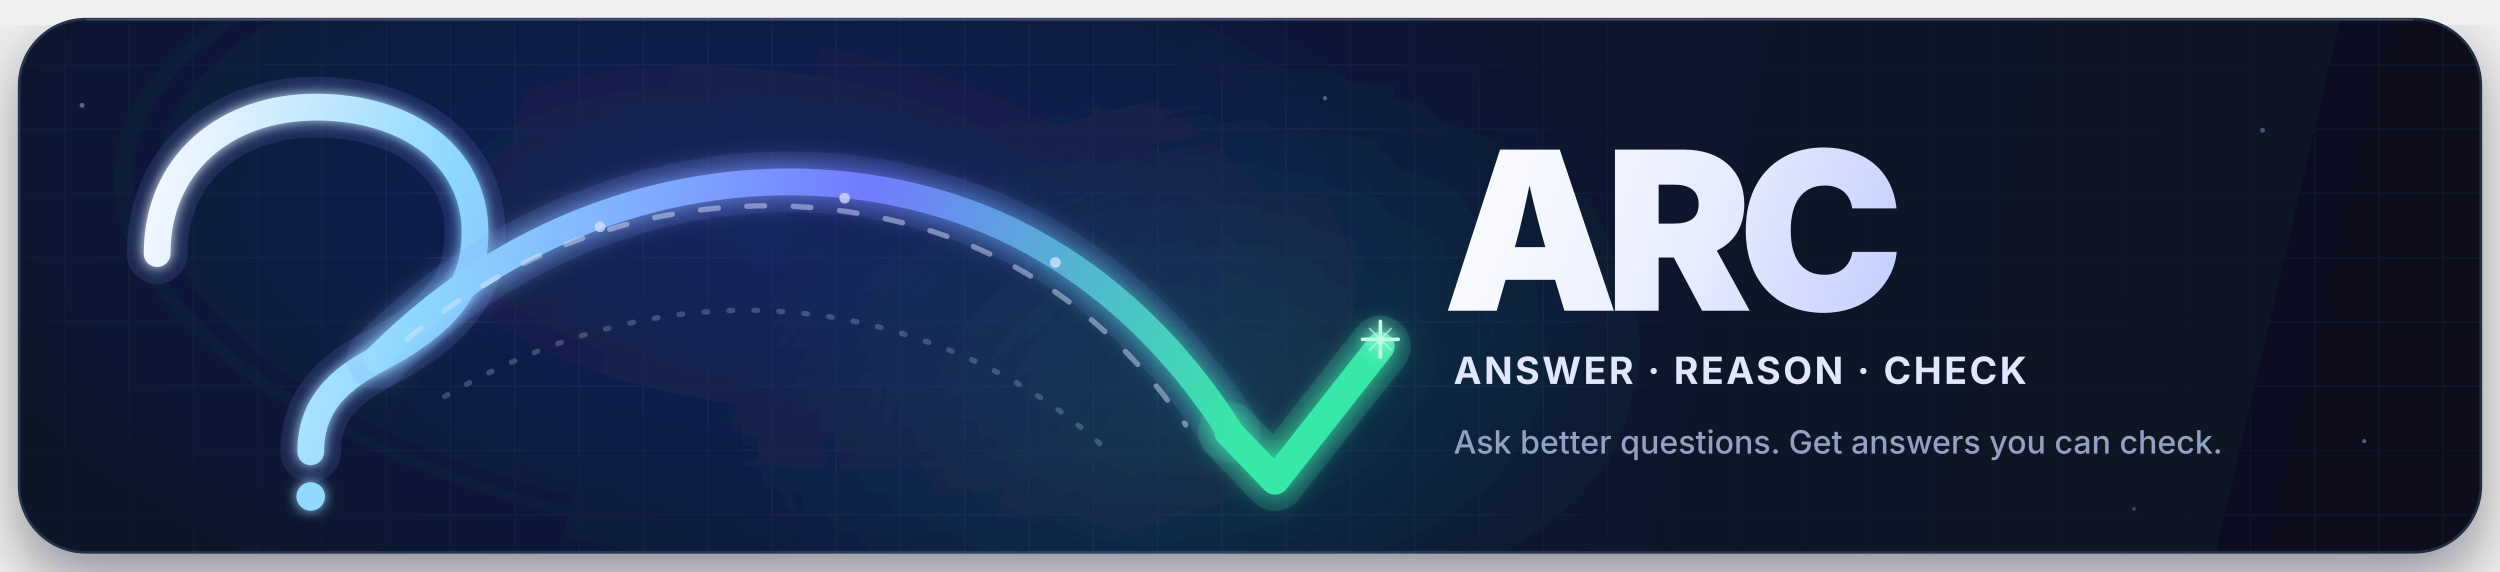
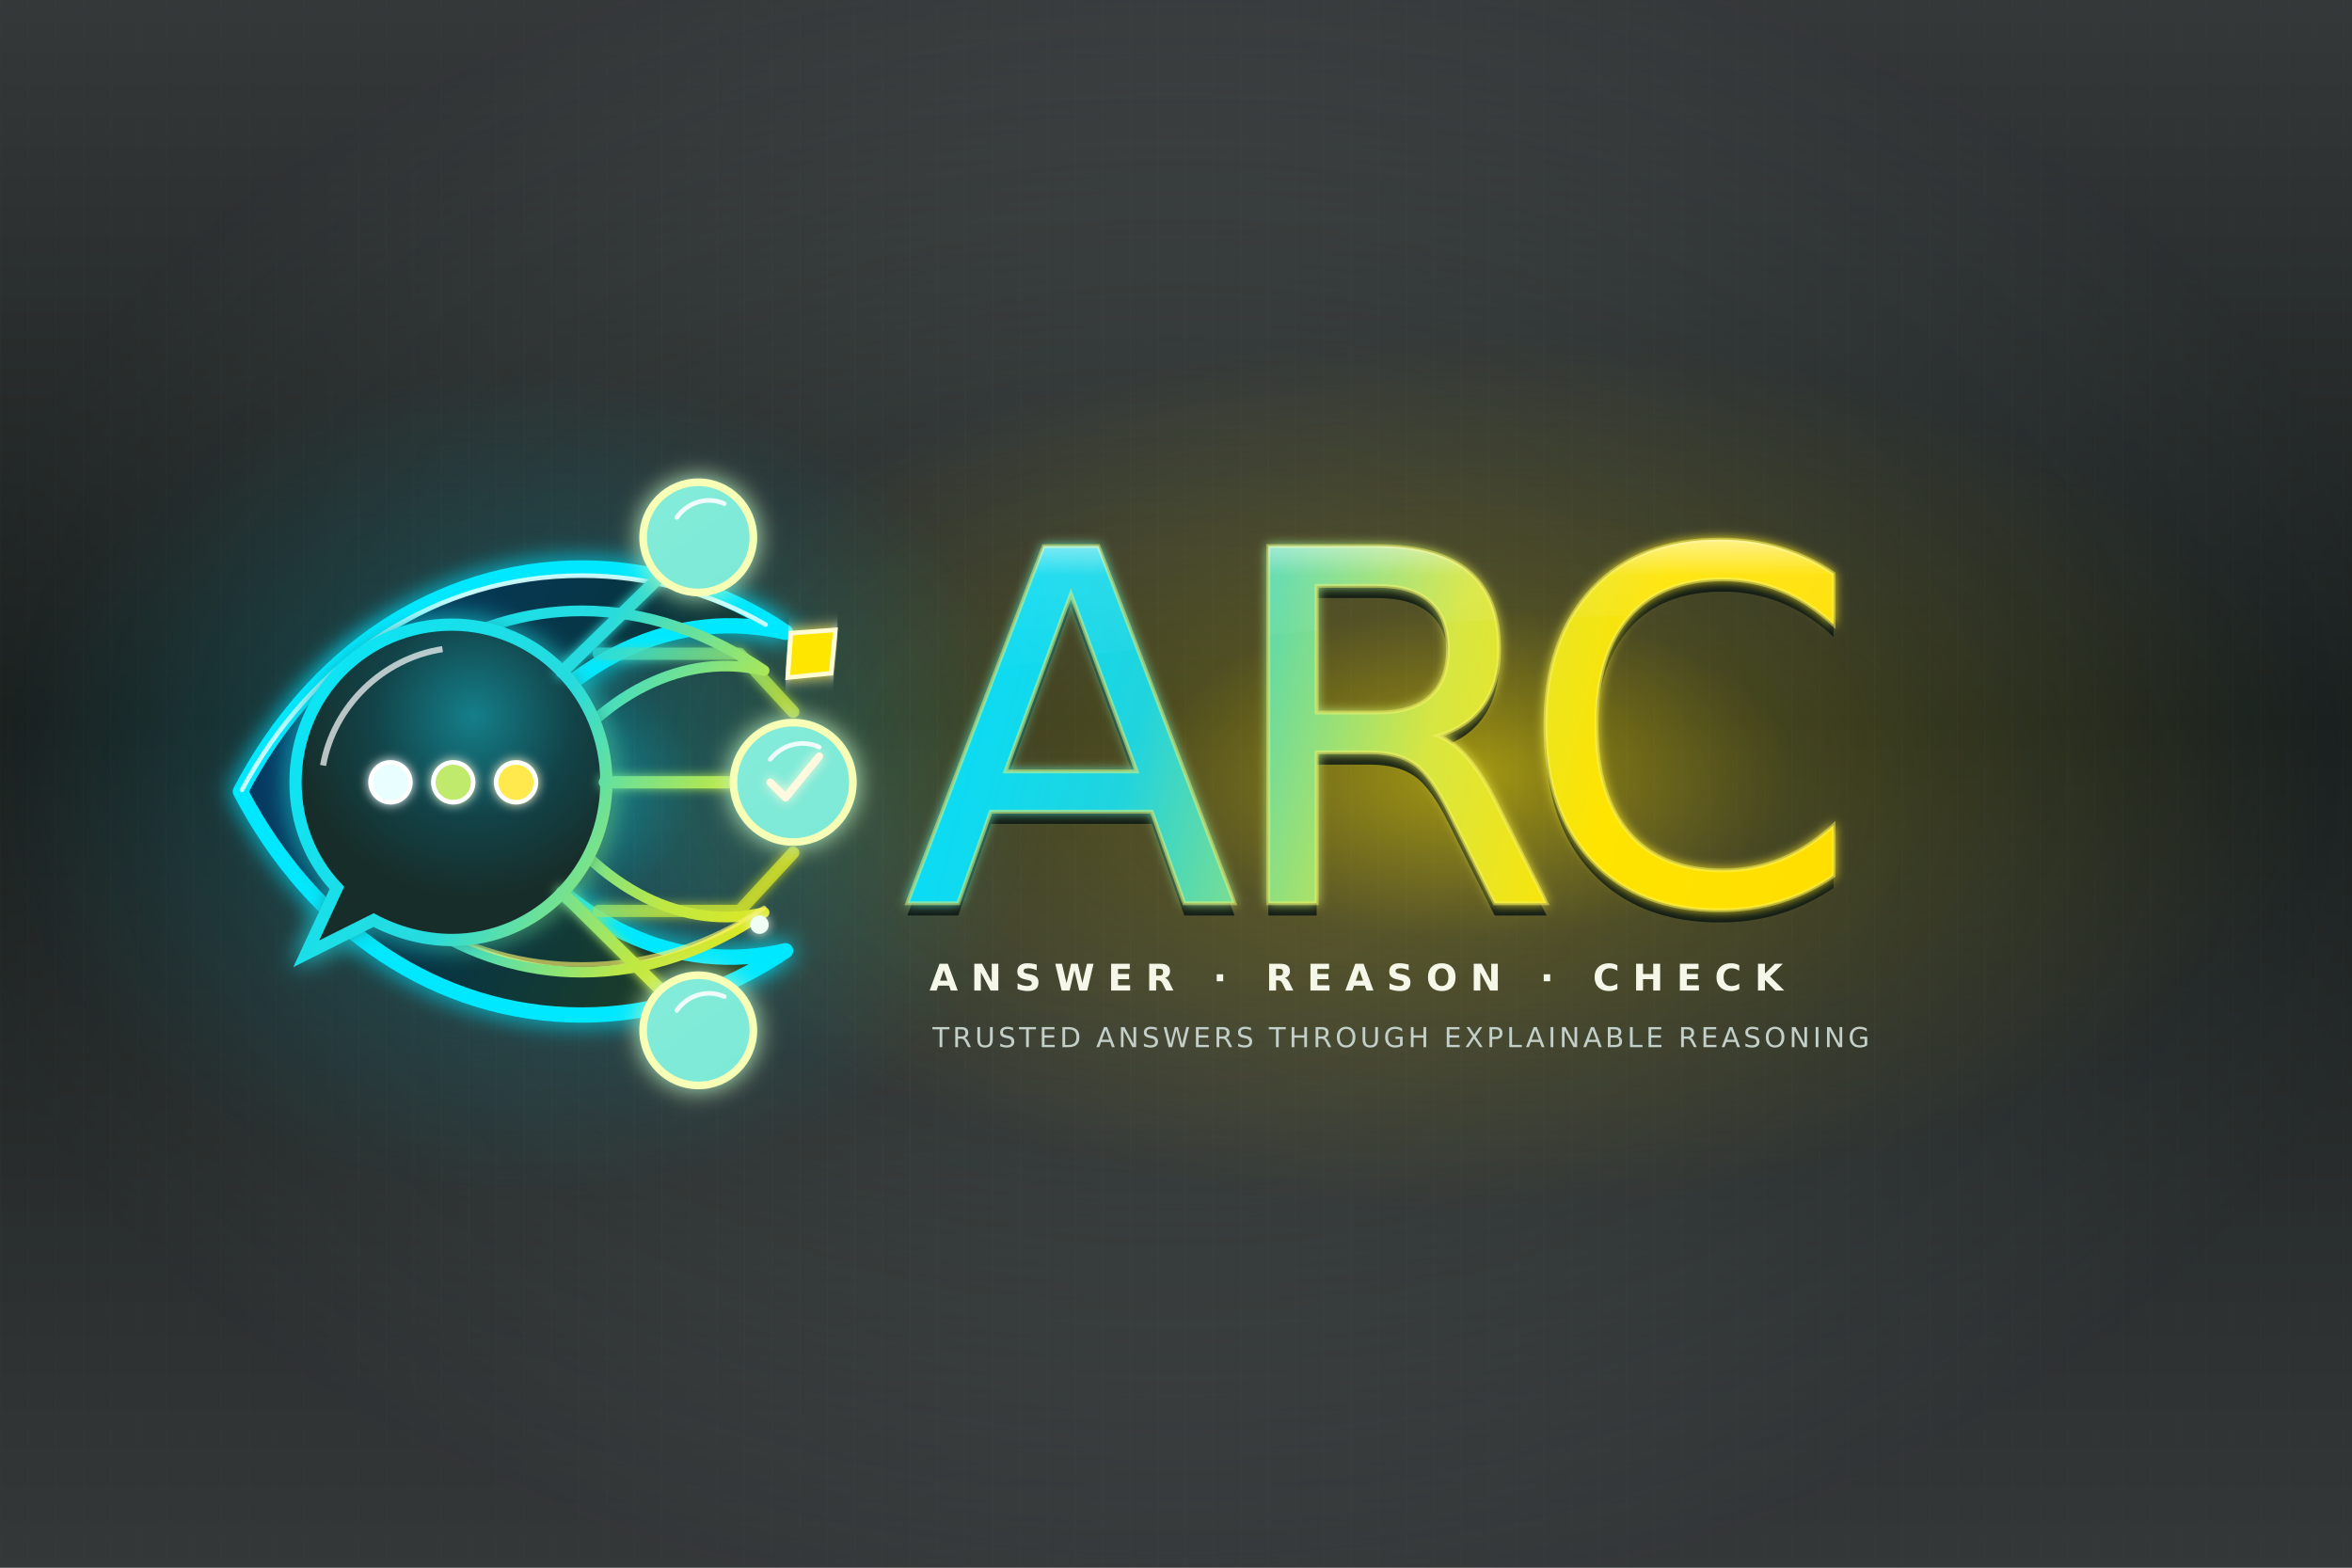
- <svg xmlns="http://www.w3.org/2000/svg" viewBox="0 0 1400 320" role="img" aria-labelledby="title desc">
+ <svg xmlns="http://www.w3.org/2000/svg" viewBox="0 0 1536 1024" role="img" aria-labelledby="title desc">
  <defs>
-     <linearGradient id="bg" x1="60" y1="24" x2="1325" y2="320" gradientUnits="userSpaceOnUse">
-       <stop stop-color="#071426" />
-       <stop offset=".48" stop-color="#0B1530" />
-       <stop offset="1" stop-color="#07111E" />
+     <linearGradient id="background" x1="0" y1="0" x2="0" y2="1024" gradientUnits="userSpaceOnUse">
+       <stop stop-color="#57595B" />
+       <stop offset=".46" stop-color="#222A27" />
+       <stop offset="1" stop-color="#56585A" />
    </linearGradient>
-     <radialGradient id="blue-haze" cx="0" cy="0" r="1" gradientTransform="translate(427 133) rotate(7) scale(520 246)" gradientUnits="userSpaceOnUse">
-       <stop stop-color="#405BFF" stop-opacity=".24" />
-       <stop offset="1" stop-color="#405BFF" stop-opacity="0" />
+     <radialGradient id="vignette" cx="0" cy="0" r="1" gradientTransform="translate(768 500) scale(820 560)" gradientUnits="userSpaceOnUse">
+       <stop offset=".25" stop-color="#06110F" stop-opacity="0" />
+       <stop offset="1" stop-color="#101415" stop-opacity=".48" />
    </radialGradient>
-     <radialGradient id="green-haze" cx="0" cy="0" r="1" gradientTransform="translate(680 219) rotate(170) scale(280 180)" gradientUnits="userSpaceOnUse">
-       <stop stop-color="#2DE2A6" stop-opacity=".14" />
-       <stop offset="1" stop-color="#2DE2A6" stop-opacity="0" />
+     <radialGradient id="cyan-bloom" cx="0" cy="0" r="1" gradientTransform="translate(343 513) scale(340 270)" gradientUnits="userSpaceOnUse">
+       <stop stop-color="#00E7FF" stop-opacity=".72" />
+       <stop offset=".33" stop-color="#03D9F7" stop-opacity=".25" />
+       <stop offset="1" stop-color="#00C8F4" stop-opacity="0" />
    </radialGradient>
-     <linearGradient id="journey" x1="92" y1="74" x2="696" y2="237" gradientUnits="userSpaceOnUse">
-       <stop stop-color="#F4F8FF" />
-       <stop offset=".26" stop-color="#8DD8FF" />
-       <stop offset=".62" stop-color="#727BFF" />
-       <stop offset="1" stop-color="#38E8A8" />
+     <radialGradient id="gold-bloom" cx="0" cy="0" r="1" gradientTransform="translate(960 505) scale(560 285)" gradientUnits="userSpaceOnUse">
+       <stop stop-color="#FFE600" stop-opacity=".58" />
+       <stop offset=".38" stop-color="#FFD900" stop-opacity=".19" />
+       <stop offset="1" stop-color="#FFD600" stop-opacity="0" />
+     </radialGradient>
+     <linearGradient id="spectrum" x1="164" y1="395" x2="565" y2="622" gradientUnits="userSpaceOnUse">
+       <stop stop-color="#00E8FF" />
+       <stop offset=".45" stop-color="#27DBDE" />
+       <stop offset=".72" stop-color="#BFE843" />
+       <stop offset="1" stop-color="#FFE700" />
    </linearGradient>
-     <linearGradient id="word" x1="805" y1="80" x2="1124" y2="194" gradientUnits="userSpaceOnUse">
+     <linearGradient id="eye-fill" x1="181" y1="431" x2="505" y2="599" gradientUnits="userSpaceOnUse">
+       <stop stop-color="#063B67" />
+       <stop offset=".5" stop-color="#063543" />
+       <stop offset="1" stop-color="#243F20" />
+     </linearGradient>
+     <radialGradient id="core" cx="0" cy="0" r="1" gradientTransform="translate(309 468) rotate(55) scale(119)" gradientUnits="userSpaceOnUse">
+       <stop stop-color="#147F8A" />
+       <stop offset=".55" stop-color="#124348" />
+       <stop offset="1" stop-color="#172D29" />
+     </radialGradient>
+     <radialGradient id="orb" cx="0" cy="0" r="1" gradientTransform="translate(-10 -14) rotate(45) scale(70)" gradientUnits="objectBoundingBox">
      <stop stop-color="#FFFFFF" />
-       <stop offset=".46" stop-color="#E8EDFF" />
-       <stop offset="1" stop-color="#AFBDFF" />
+       <stop offset=".12" stop-color="#B7FFF2" />
+       <stop offset=".45" stop-color="#31CDB2" />
+       <stop offset="1" stop-color="#148F8A" />
+     </radialGradient>
+     <linearGradient id="arc-text" x1="590" y1="393" x2="1335" y2="590" gradientUnits="userSpaceOnUse">
+       <stop stop-color="#00DFFF" />
+       <stop offset=".22" stop-color="#20D4DE" />
+       <stop offset=".46" stop-color="#D7E642" />
+       <stop offset=".62" stop-color="#FFE400" />
+       <stop offset="1" stop-color="#FFD900" />
    </linearGradient>
-     <linearGradient id="shine" x1="0" y1="0" x2="1" y2="0">
-       <stop stop-color="#FFF" stop-opacity="0" />
-       <stop offset=".5" stop-color="#FFF" stop-opacity=".72" />
-       <stop offset="1" stop-color="#FFF" stop-opacity="0" />
+     <linearGradient id="arc-highlight" x1="0" y1="0" x2="0" y2="1">
+       <stop stop-color="#FFFFFF" stop-opacity=".78" />
+       <stop offset=".26" stop-color="#FFFFFF" stop-opacity=".11" />
+       <stop offset="1" stop-color="#FFFFFF" stop-opacity="0" />
    </linearGradient>
-     <pattern id="grid" width="36" height="36" patternUnits="userSpaceOnUse">
-       <path d="M36 0H0V36" fill="none" stroke="#A8B8FF" stroke-opacity=".045" />
+     <linearGradient id="baseline" x1="596" y1="0" x2="1325" y2="0" gradientUnits="userSpaceOnUse">
+       <stop stop-color="#00DFFF" stop-opacity=".65" />
+       <stop offset=".52" stop-color="#FFE500" stop-opacity=".8" />
+       <stop offset="1" stop-color="#FFE500" stop-opacity="0" />
+     </linearGradient>
+     <pattern id="scanlines" width="18" height="18" patternUnits="userSpaceOnUse">
+       <path d="M0 18V0" stroke="#FFFFFF" stroke-opacity=".024" />
    </pattern>
-     <filter id="panel-shadow" x="-10%" y="-30%" width="120%" height="170%">
-       <feDropShadow dx="0" dy="14" stdDeviation="18" flood-color="#000817" flood-opacity=".42" />
+     <filter id="large-glow" x="-80%" y="-80%" width="260%" height="260%" color-interpolation-filters="sRGB">
+       <feGaussianBlur stdDeviation="21" result="blur" />
+       <feMerge>
+         <feMergeNode in="blur" />
+         <feMergeNode in="SourceGraphic" />
+       </feMerge>
    </filter>
-     <filter id="glow" x="-50%" y="-50%" width="200%" height="200%">
+     <filter id="medium-glow" x="-60%" y="-60%" width="220%" height="220%" color-interpolation-filters="sRGB">
      <feGaussianBlur stdDeviation="8" result="blur" />
      <feMerge>
        <feMergeNode in="blur" />
        <feMergeNode in="SourceGraphic" />
      </feMerge>
    </filter>
-     <filter id="soft-glow" x="-40%" y="-40%" width="180%" height="180%">
+     <filter id="small-glow" x="-50%" y="-50%" width="200%" height="200%" color-interpolation-filters="sRGB">
      <feGaussianBlur stdDeviation="3.5" result="blur" />
      <feMerge>
        <feMergeNode in="blur" />
        <feMergeNode in="SourceGraphic" />
      </feMerge>
    </filter>
    <clipPath id="word-clip">
-       <text x="808" y="174" font-family="Inter, ui-sans-serif, system-ui, -apple-system, 'Segoe UI', sans-serif" font-size="124" font-weight="850" letter-spacing="-8">ARC</text>
+       <text x="590" y="590" font-family="DejaVu Sans, Arial, sans-serif" font-size="320" font-weight="400" letter-spacing="-12">ARC</text>
    </clipPath>
  </defs>
-   <style>
-     .flow { stroke-dasharray: 10 16; animation: flow 4s linear infinite; }
-     .glint { animation: glint 5.5s ease-in-out infinite; }
-     .spark { transform-box: fill-box; transform-origin: center; animation: spark 3s ease-in-out infinite; }
-     @keyframes flow { to { stroke-dashoffset: -52; } }
-     @keyframes glint {
-       0%, 18% { transform: translateX(-230px); opacity: 0; }
-       28%, 46% { opacity: .7; }
-       58%, 100% { transform: translateX(530px); opacity: 0; }
-     }
-     @keyframes spark { 0%, 100% { transform: scale(.82); opacity: .62; } 50% { transform: scale(1.12); opacity: 1; } }
-     @media (prefers-reduced-motion: reduce) { .flow, .glint, .spark { animation: none; } }
-   </style>
-   <g filter="url(#panel-shadow)">
-     <rect x="10" y="10" width="1380" height="300" rx="38" fill="url(#bg)" />
-     <rect x="10" y="10" width="1380" height="300" rx="38" fill="url(#blue-haze)" />
-     <rect x="10" y="10" width="1380" height="300" rx="38" fill="url(#green-haze)" />
-     <rect x="10" y="10" width="1380" height="300" rx="38" fill="url(#grid)" />
-     <rect x="10.75" y="10.75" width="1378.5" height="298.5" rx="37.25" fill="none" stroke="#B8C7FF" stroke-opacity=".16" stroke-width="1.5" />
-     <path d="M49 11h1302" stroke="#FFF" stroke-opacity=".13" stroke-linecap="round" />
+   <rect width="1536" height="1024" fill="url(#background)" />
+   <rect width="1536" height="1024" fill="url(#cyan-bloom)" />
+   <rect width="1536" height="1024" fill="url(#gold-bloom)" />
+   <rect width="1536" height="1024" fill="url(#scanlines)" />
+   <rect width="1536" height="1024" fill="url(#vignette)" />
+   <g stroke-linejoin="round" stroke-linecap="round">
+     <path d="M157 517C204 427 286 371 380 371c48 0 93 15 133 42-68-16-145 12-202 104 58 92 134 120 202 104-40 27-85 42-133 42-94 0-176-56-223-146Z" fill="url(#eye-fill)" stroke="#00E8FF" stroke-width="10" filter="url(#medium-glow)" />
+     <path d="M193 517c47-73 112-118 187-118 42 0 82 14 119 39-50-12-107 12-150 79 43 67 100 91 150 79-37 25-77 39-119 39-75 0-140-45-187-118Z" fill="none" stroke="url(#spectrum)" stroke-width="7" />
+     <path d="M158 516c46-86 127-140 222-140 42 0 84 11 120 32" fill="none" stroke="#D7FFFF" stroke-width="3" opacity=".92" />
+     <path d="M194 520c46 69 109 110 186 110 43 0 82-13 119-37" fill="none" stroke="#FFF26B" stroke-width="3" opacity=".64" />
  </g>
-   <g fill="none" stroke-linecap="round" stroke-linejoin="round">
-     <path d="M88 142C88 92 126 60 177 60c52 0 89 28 89 70 0 33-18 52-56 72-25 13-36 29-36 51" stroke="#8194FF" stroke-opacity=".14" stroke-width="34" />
-     <path d="M88 142C88 92 126 60 177 60c52 0 89 28 89 70 0 33-18 52-56 72-25 13-36 29-36 51" stroke="url(#journey)" stroke-width="15" filter="url(#soft-glow)" />
-     <circle cx="174" cy="278" r="8" fill="#92D9FF" filter="url(#soft-glow)" />
-     <path d="M211 201C310 101 446 80 552 123c58 24 104 67 137 119" stroke="#7587FF" stroke-opacity=".12" stroke-width="34" />
-     <path d="M211 201C310 101 446 80 552 123c58 24 104 67 137 119" stroke="url(#journey)" stroke-width="15" filter="url(#glow)" />
-     <path class="flow" d="M228 190C324 110 444 98 540 136c52 21 93 57 124 102" stroke="#DDE6FF" stroke-opacity=".46" stroke-width="3" />
-     <path d="M249 222C344 167 438 162 521 192c39 14 73 35 102 63" stroke="#A9B7D6" stroke-opacity=".3" stroke-width="3" stroke-dasharray="2 12" />
-     <path d="M688 242l26 27 59-75" stroke="#45E5AD" stroke-opacity=".16" stroke-width="34" />
-     <path d="M688 242l26 27 59-75" stroke="url(#journey)" stroke-width="16" filter="url(#glow)" />
+   <g filter="url(#medium-glow)">
+     <path d="M396 511c0 57-45 103-101 103-18 0-36-5-51-13l-44 22 20-43c-17-18-27-42-27-69 0-57 45-103 102-103 56 0 101 46 101 103Z" fill="url(#core)" stroke="url(#spectrum)" stroke-width="8" />
+     <path d="M211 500c7-39 39-70 78-76" fill="none" stroke="#FFFFFF" stroke-width="4" opacity=".7" />
  </g>
-   <g fill="#DDE6FF">
-     <circle cx="336" cy="127" r="3" opacity=".72" />
-     <circle cx="473" cy="111" r="3" opacity=".72" />
-     <circle cx="591" cy="147" r="3" opacity=".72" />
+   <g filter="url(#small-glow)">
+     <circle cx="255" cy="511" r="13" fill="#E9FFFF" stroke="#FFFFFF" stroke-width="3" />
+     <circle cx="296" cy="511" r="13" fill="#BFEA6B" stroke="#FFFFFF" stroke-width="3" />
+     <circle cx="337" cy="511" r="13" fill="#FFE94D" stroke="#FFFFFF" stroke-width="3" />
  </g>
-   <g class="spark" transform="translate(773 190)" stroke="#BFFFE8" stroke-linecap="round" filter="url(#soft-glow)">
-     <path d="M0-10V10M-10 0H10" stroke-width="2" />
-     <path d="M-6-6 6 6M6-6-6 6" stroke-width="1" opacity=".65" />
+   <g fill="none" stroke="url(#spectrum)" stroke-width="8" stroke-linecap="round" stroke-linejoin="round" filter="url(#small-glow)">
+     <path d="M367 439 444 364" />
+     <path d="M395 511h104" />
+     <path d="M367 583 444 659" />
+     <path d="M391 427h92l35 38" opacity=".72" />
+     <path d="M391 595h92l35-38" opacity=".72" />
  </g>
-   <text x="808" y="174" fill="url(#word)" font-family="Inter, ui-sans-serif, system-ui, -apple-system, 'Segoe UI', sans-serif" font-size="124" font-weight="850" letter-spacing="-8">ARC</text>
-   <g clip-path="url(#word-clip)" opacity=".62">
-     <rect class="glint" x="760" y="52" width="120" height="148" fill="url(#shine)" transform="skewX(-18)" />
+   <g stroke="#F6FFB5" stroke-width="5" filter="url(#medium-glow)">
+     <circle cx="456" cy="351" r="36" fill="url(#orb)" />
+     <circle cx="518" cy="511" r="39" fill="url(#orb)" />
+     <circle cx="456" cy="673" r="36" fill="url(#orb)" />
  </g>
-   <g font-family="Inter, ui-sans-serif, system-ui, -apple-system, 'Segoe UI', sans-serif">
-     <text x="814" y="215" fill="#E1E7FF" font-size="21" font-weight="650" letter-spacing="1.4">ANSWER  ·  REASON  ·  CHECK</text>
-     <text x="814" y="254" fill="#91A0C3" font-size="18" font-weight="450">Ask better questions. Get answers you can check.</text>
+   <g fill="none" stroke="#FFFFFF" stroke-width="3" stroke-linecap="round" opacity=".86">
+     <path d="M442 338c7-10 20-14 31-9" />
+     <path d="M503 496c8-10 21-13 32-8" />
+     <path d="M442 660c7-10 20-14 31-9" />
  </g>
-   <g fill="#B6C6FF">
-     <circle cx="46" cy="59" r="1.4" opacity=".44" />
-     <circle cx="742" cy="55" r="1.2" opacity=".42" />
-     <circle cx="1267" cy="73" r="1.4" opacity=".35" />
-     <circle cx="1324" cy="247" r="1.2" opacity=".42" />
-     <circle cx="1195" cy="285" r="1" opacity=".3" />
+   <path d="m503 511 10 10 22-27" fill="none" stroke="#FFFADF" stroke-width="5" stroke-linecap="round" stroke-linejoin="round" filter="url(#small-glow)" />
+   <path d="m511 427 19-22 18 22-18 22Z" fill="#FFE600" stroke="#FFFBD2" stroke-width="3" transform="rotate(45 530 427)" filter="url(#small-glow)" />
+   <circle cx="496" cy="604" r="6" fill="#EFFFF4" filter="url(#small-glow)" />
+   <text x="590" y="598" fill="#071311" opacity=".86" font-family="DejaVu Sans, Arial, sans-serif" font-size="320" font-weight="400" letter-spacing="-12">ARC</text>
+   <text x="590" y="590" fill="url(#arc-text)" stroke="#F8F46B" stroke-opacity=".48" stroke-width="2.5" font-family="DejaVu Sans, Arial, sans-serif" font-size="320" font-weight="400" letter-spacing="-12" filter="url(#small-glow)">ARC</text>
+   <g clip-path="url(#word-clip)" opacity=".74">
+     <path d="M570 350h790v68c-224-29-512-18-790 32Z" fill="url(#arc-highlight)" />
+   </g>
+   <path d="M602 603h730" stroke="url(#baseline)" stroke-width="3" filter="url(#small-glow)" />
+   <g font-family="DejaVu Sans, Arial, sans-serif">
+     <text x="607" y="647" fill="#F5F8E9" font-size="24" font-weight="600" letter-spacing="8.5">ANSWER  ·  REASON  ·  CHECK</text>
+     <text x="609" y="684" fill="#C3D0C9" font-size="18" font-weight="400" letter-spacing="2.1">TRUSTED ANSWERS THROUGH EXPLAINABLE REASONING</text>
  </g>
</svg>
